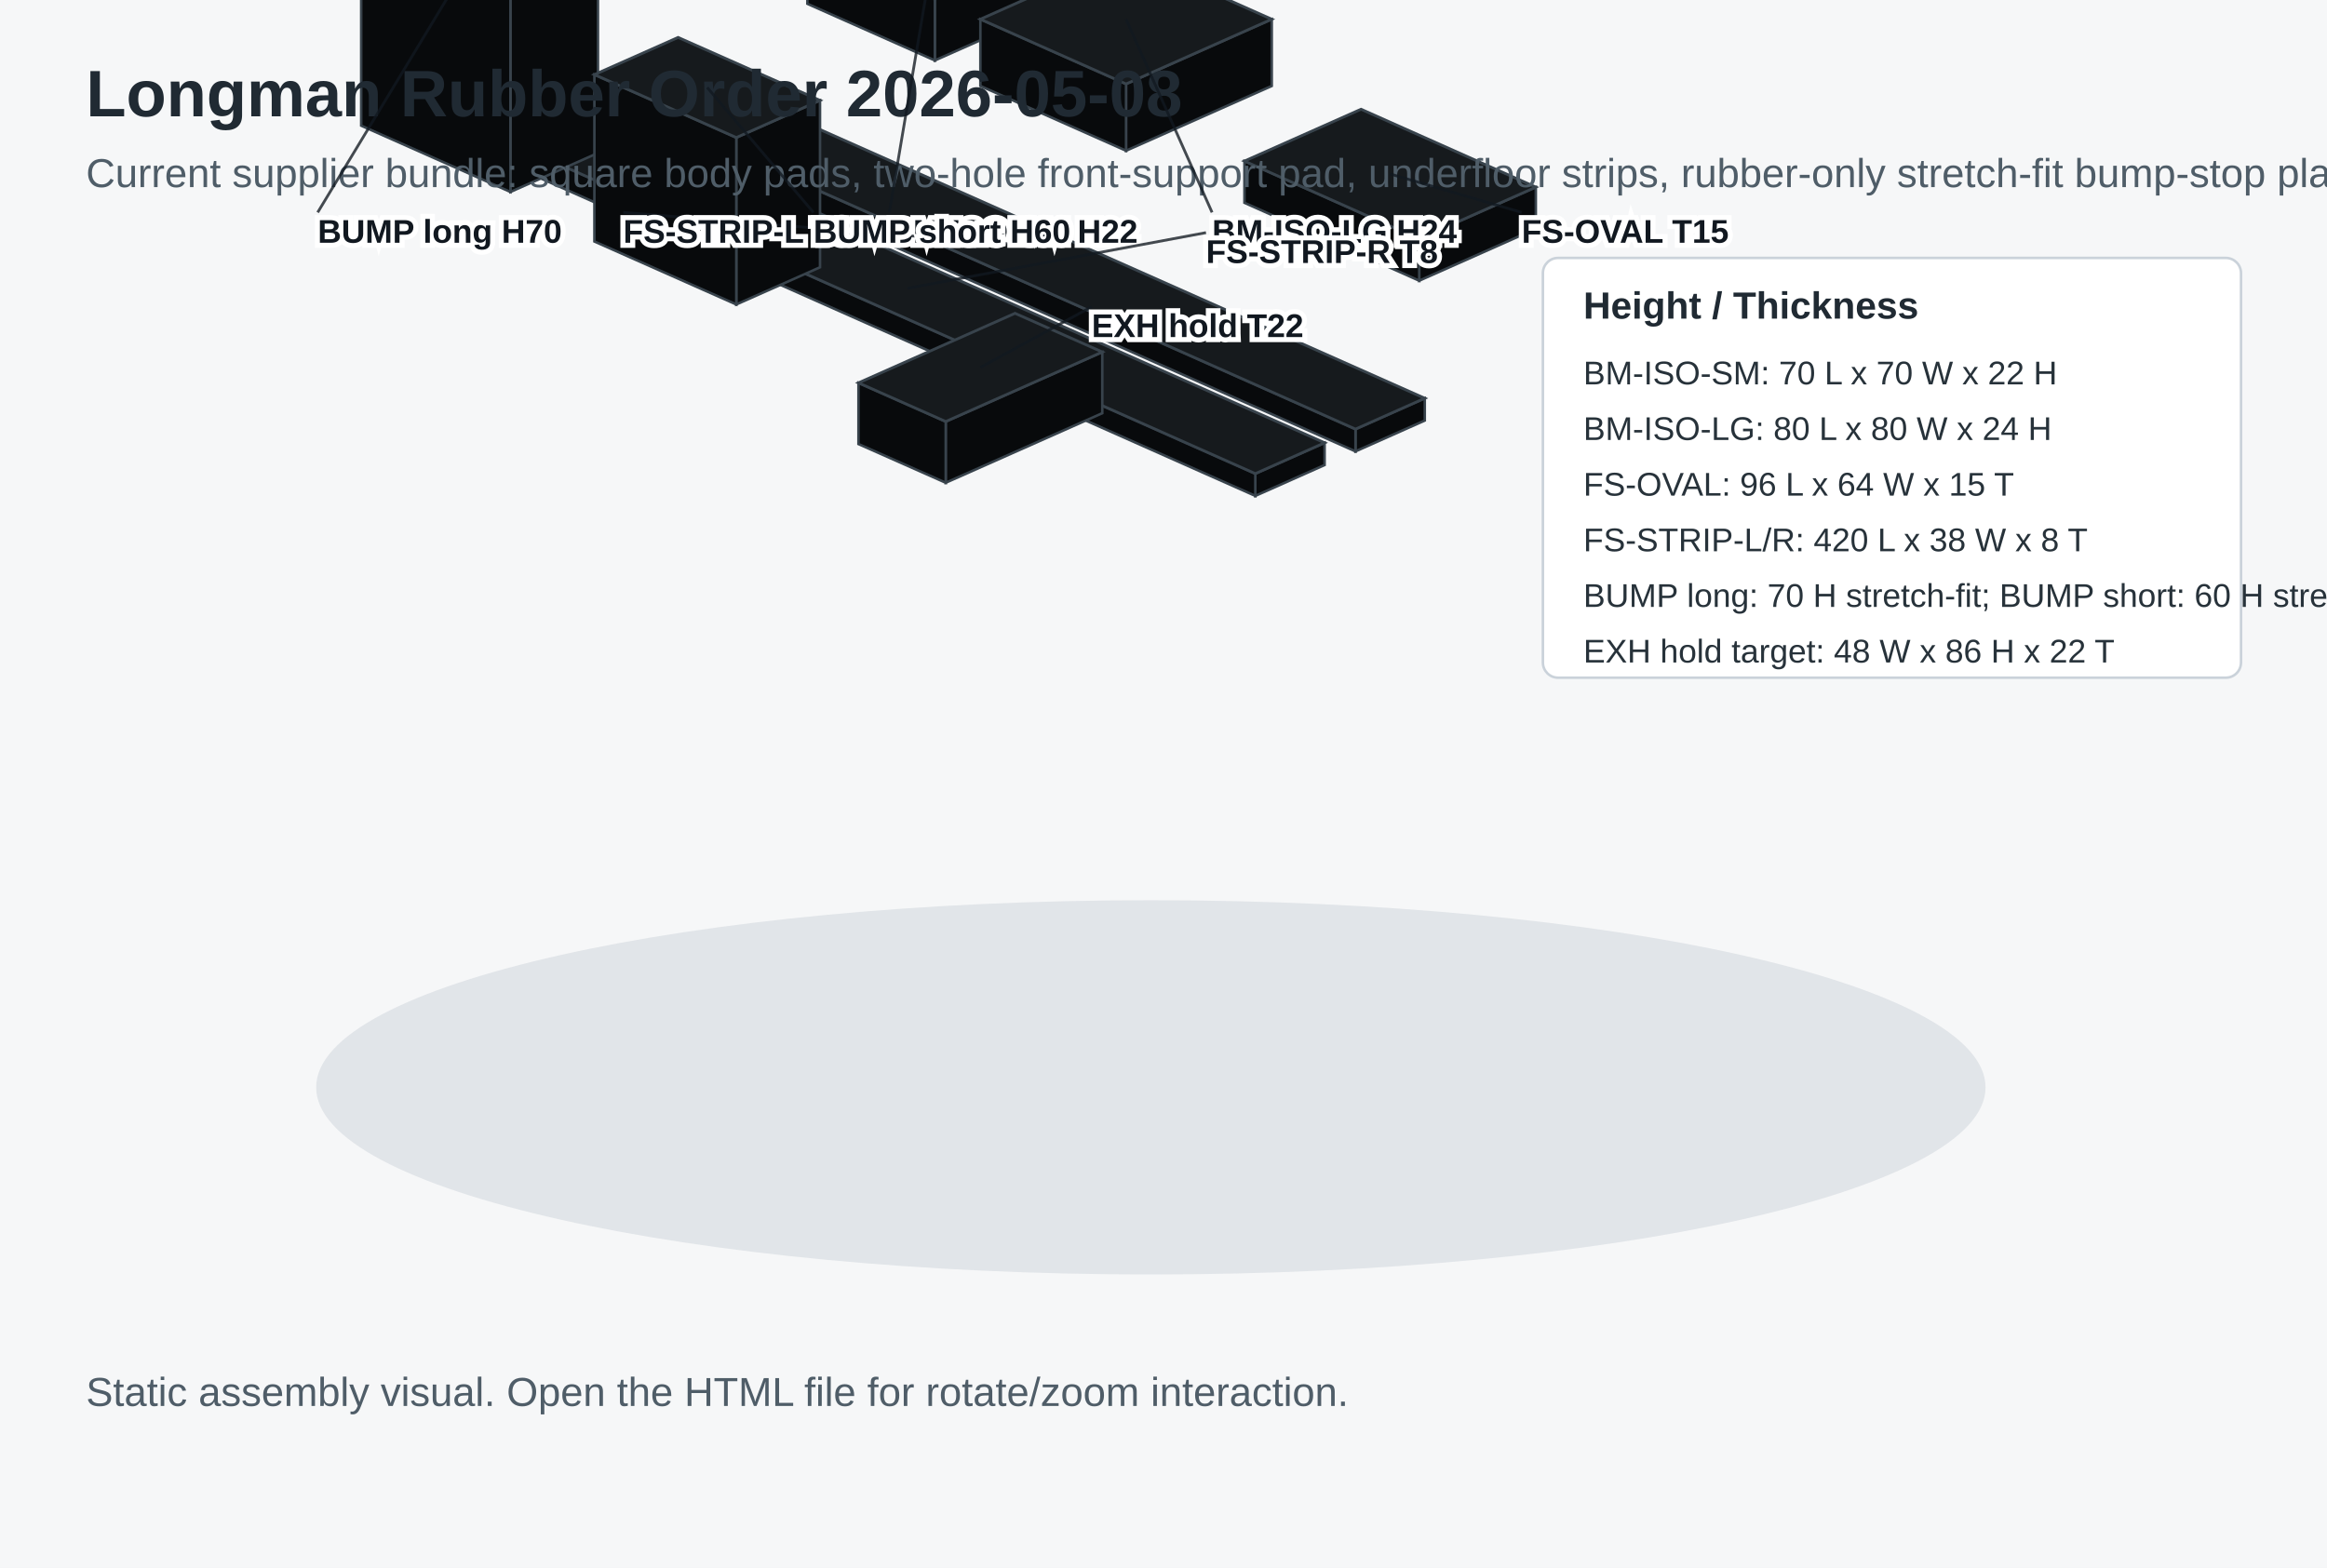
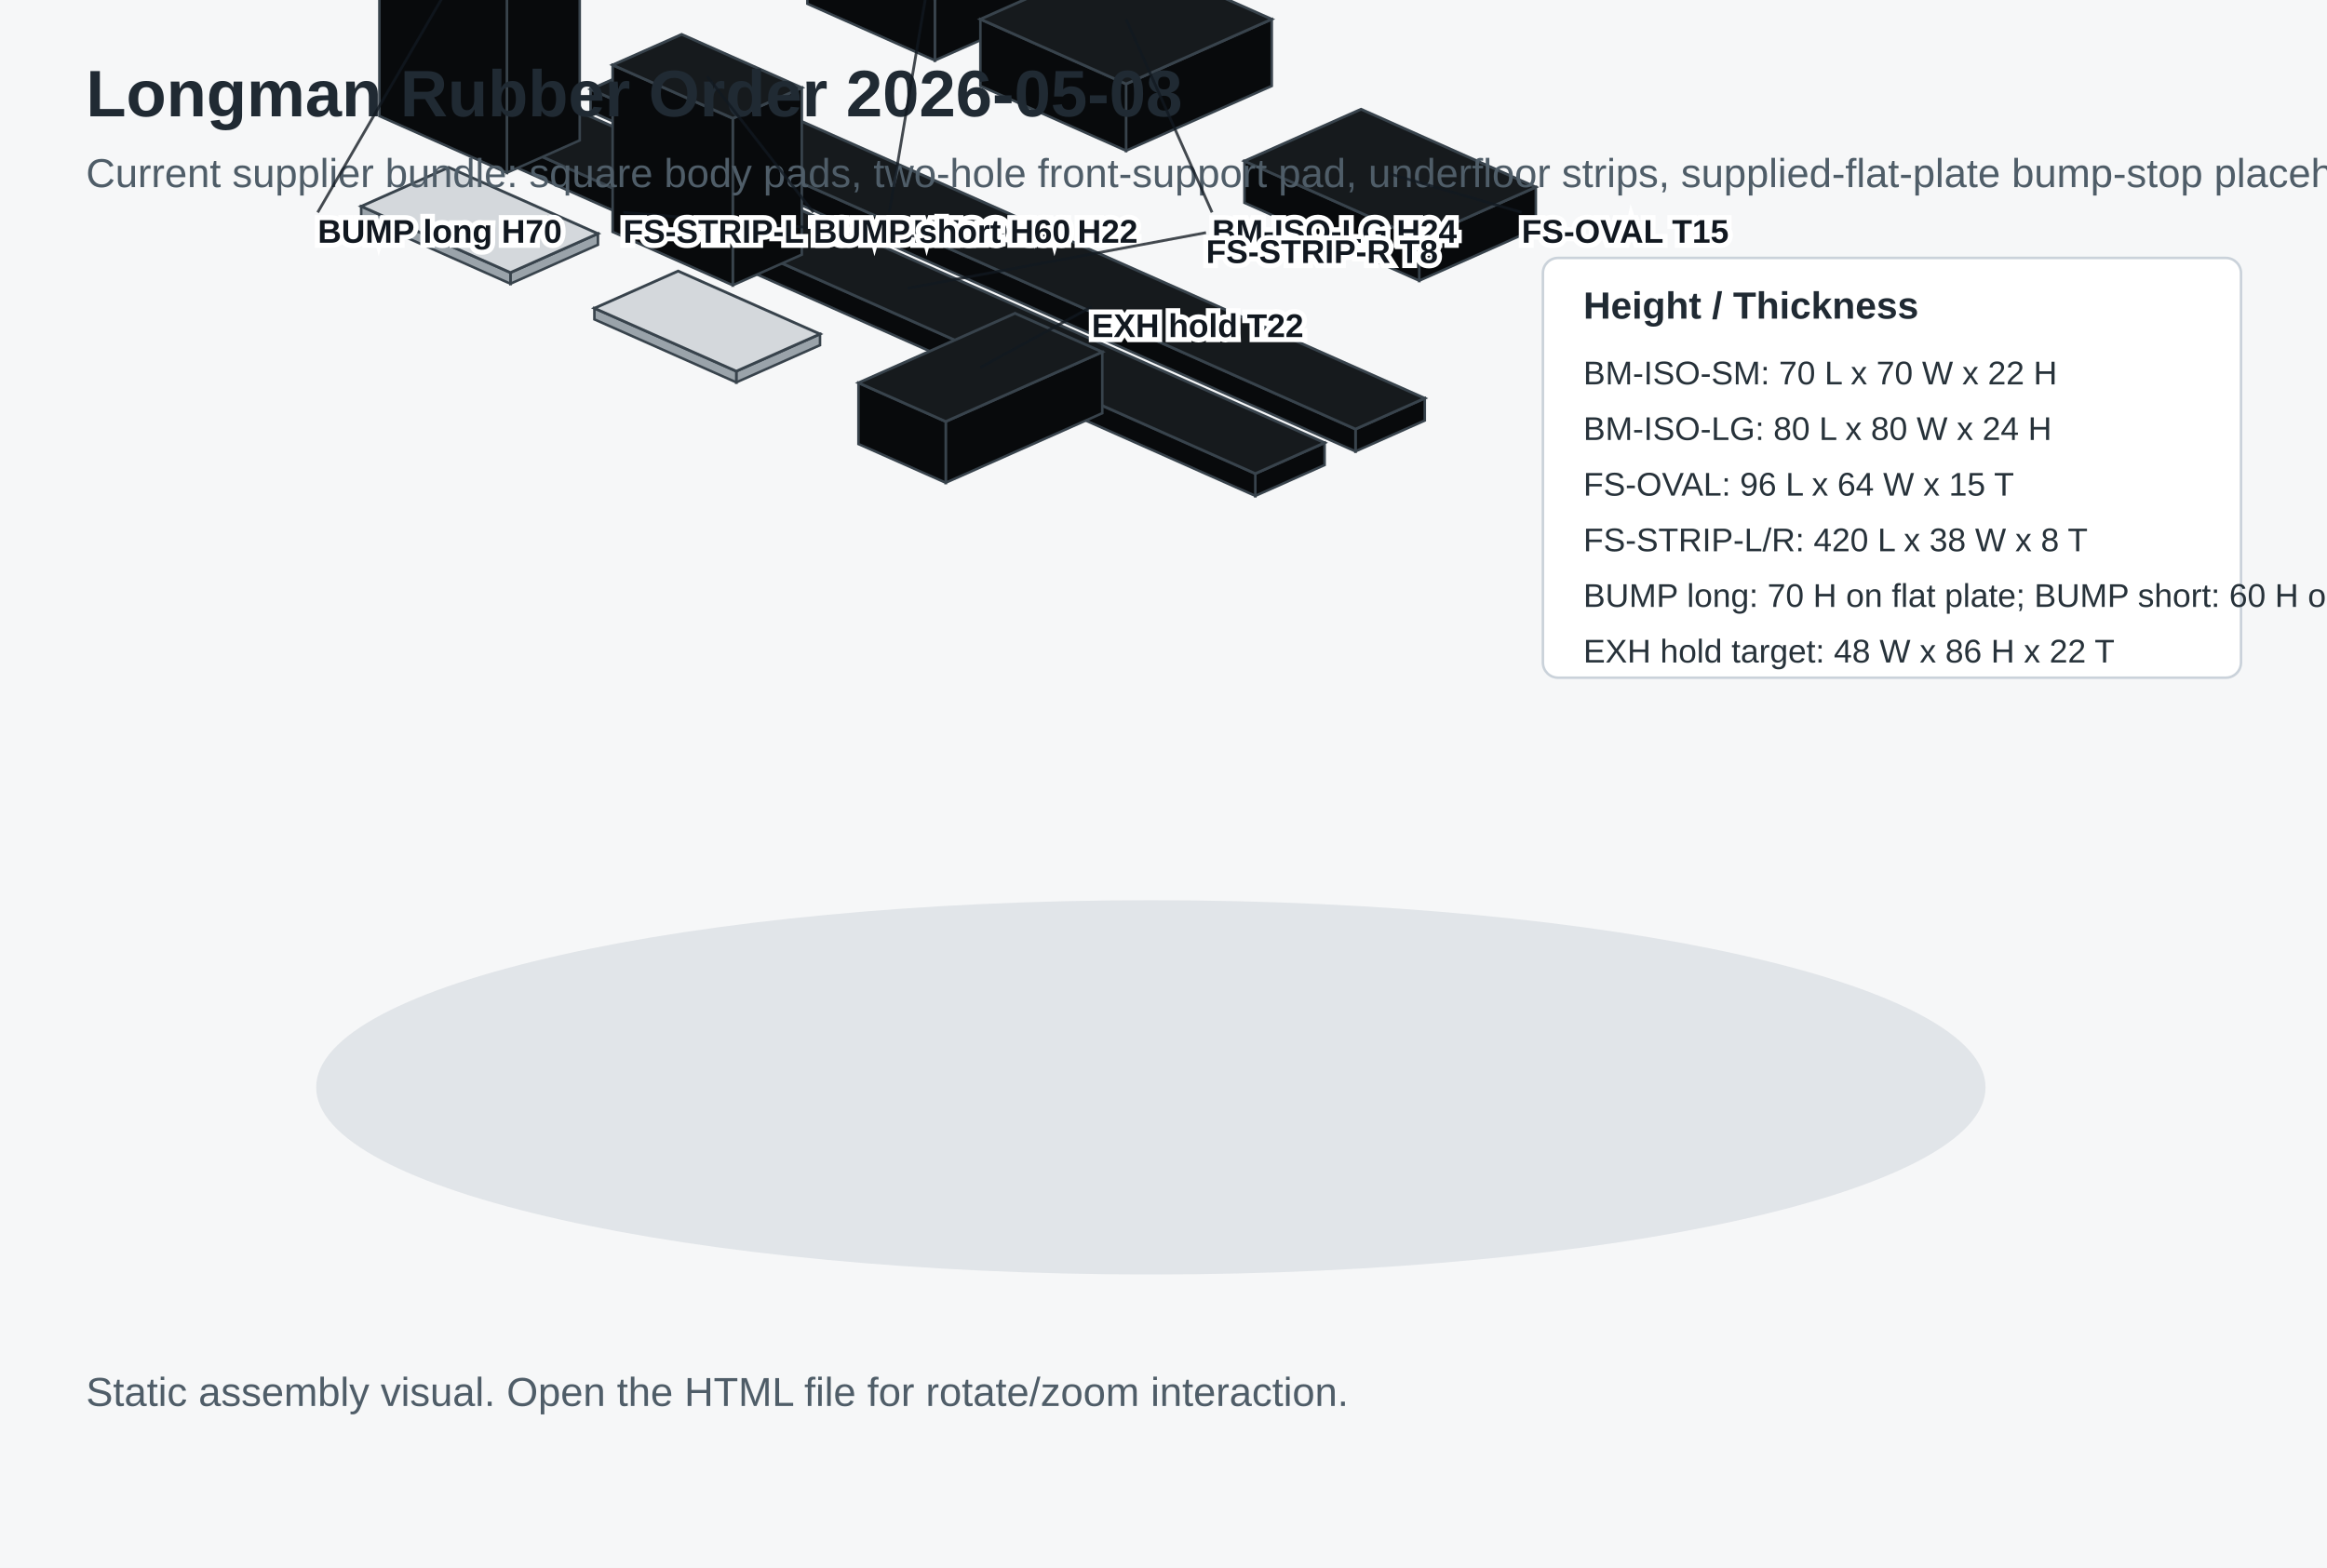
<svg xmlns="http://www.w3.org/2000/svg" width="920" height="620" viewBox="0 0 920 620" role="img">
  <style>
    .background { fill: #f6f7f8; }
    .shadow { fill: #d8dde2; opacity: 0.7; }
    .title { font: 700 26px Arial, sans-serif; fill: #202a33; }
    .subtitle, .label { font: 16px Arial, sans-serif; fill: #4f5d68; }
    .part-label { font: 700 13px Arial, sans-serif; fill: #111820; stroke: #ffffff; stroke-width: 4px; paint-order: stroke; }
    .callout { stroke: #111820; stroke-width: 1.1; opacity: 0.78; }
    .legend-box { fill: #ffffff; stroke: #c8d0d8; stroke-width: 1; opacity: 0.96; }
    .legend-title { font: 700 15px Arial, sans-serif; fill: #202a33; }
    .legend-text { font: 13px Arial, sans-serif; fill: #27323a; }
-     .box-top-0 { fill: #161a1d; stroke: #38434c; stroke-width: 1.1; }.box-side-0, .box-front-0 { fill: #080a0c; stroke: #38434c; stroke-width: 1; }.box-top-1 { fill: #161a1d; stroke: #38434c; stroke-width: 1.1; }.box-side-1, .box-front-1 { fill: #080a0c; stroke: #38434c; stroke-width: 1; }.box-top-2 { fill: #161a1d; stroke: #38434c; stroke-width: 1.1; }.box-side-2, .box-front-2 { fill: #080a0c; stroke: #38434c; stroke-width: 1; }.box-top-3 { fill: #161a1d; stroke: #38434c; stroke-width: 1.1; }.box-side-3, .box-front-3 { fill: #080a0c; stroke: #38434c; stroke-width: 1; }.box-top-4 { fill: #161a1d; stroke: #38434c; stroke-width: 1.1; }.box-side-4, .box-front-4 { fill: #080a0c; stroke: #38434c; stroke-width: 1; }.box-top-5 { fill: #161a1d; stroke: #38434c; stroke-width: 1.1; }.box-side-5, .box-front-5 { fill: #080a0c; stroke: #38434c; stroke-width: 1; }.box-top-6 { fill: #161a1d; stroke: #38434c; stroke-width: 1.1; }.box-side-6, .box-front-6 { fill: #080a0c; stroke: #38434c; stroke-width: 1; }.box-top-7 { fill: #161a1d; stroke: #38434c; stroke-width: 1.1; }.box-side-7, .box-front-7 { fill: #080a0c; stroke: #38434c; stroke-width: 1; }
+     .box-top-0 { fill: #161a1d; stroke: #38434c; stroke-width: 1.1; }.box-side-0, .box-front-0 { fill: #080a0c; stroke: #38434c; stroke-width: 1; }.box-top-1 { fill: #161a1d; stroke: #38434c; stroke-width: 1.1; }.box-side-1, .box-front-1 { fill: #080a0c; stroke: #38434c; stroke-width: 1; }.box-top-2 { fill: #161a1d; stroke: #38434c; stroke-width: 1.1; }.box-side-2, .box-front-2 { fill: #080a0c; stroke: #38434c; stroke-width: 1; }.box-top-3 { fill: #161a1d; stroke: #38434c; stroke-width: 1.1; }.box-side-3, .box-front-3 { fill: #080a0c; stroke: #38434c; stroke-width: 1; }.box-top-4 { fill: #161a1d; stroke: #38434c; stroke-width: 1.1; }.box-side-4, .box-front-4 { fill: #080a0c; stroke: #38434c; stroke-width: 1; }.box-top-5 { fill: #d4d8dc; stroke: #38434c; stroke-width: 1.1; }.box-side-5, .box-front-5 { fill: #9aa3aa; stroke: #38434c; stroke-width: 1; }.box-top-6 { fill: #161a1d; stroke: #38434c; stroke-width: 1.1; }.box-side-6, .box-front-6 { fill: #080a0c; stroke: #38434c; stroke-width: 1; }.box-top-7 { fill: #d4d8dc; stroke: #38434c; stroke-width: 1.1; }.box-side-7, .box-front-7 { fill: #9aa3aa; stroke: #38434c; stroke-width: 1; }.box-top-8 { fill: #161a1d; stroke: #38434c; stroke-width: 1.1; }.box-side-8, .box-front-8 { fill: #080a0c; stroke: #38434c; stroke-width: 1; }.box-top-9 { fill: #161a1d; stroke: #38434c; stroke-width: 1.1; }.box-side-9, .box-front-9 { fill: #080a0c; stroke: #38434c; stroke-width: 1; }
  </style>
  <rect class="background" width="920" height="620" />
  <ellipse class="shadow" cx="455" cy="430" rx="330" ry="74" />
  <polygon class="box-side-0" points="420.0,1.5 369.6,23.9 369.6,-0.3 420.0,-22.7" />
  <polygon class="box-front-0" points="319.2,1.5 369.6,23.9 369.6,-0.3 319.2,-22.7" />
  <polygon class="box-top-0" points="369.6,-45.1 420.0,-22.7 369.6,-0.3 319.2,-22.7" />
  <polygon class="box-side-1" points="502.8,34.0 445.2,59.6 445.2,33.2 502.8,7.6" />
  <polygon class="box-front-1" points="387.6,34.0 445.2,59.6 445.2,33.2 387.6,7.6" />
  <polygon class="box-top-1" points="445.2,-18.0 502.8,7.6 445.2,33.2 387.6,7.6" />
  <polygon class="box-side-2" points="607.2,90.5 561.1,111.0 561.1,94.5 607.2,74.0" />
  <polygon class="box-front-2" points="492.0,80.2 561.1,111.0 561.1,94.5 492.0,63.7" />
  <polygon class="box-top-2" points="538.1,43.2 607.2,74.0 561.1,94.5 492.0,63.7" />
  <polygon class="box-side-3" points="563.3,166.3 535.9,178.5 535.9,169.7 563.3,157.5" />
  <polygon class="box-front-3" points="233.5,44.1 535.9,178.5 535.9,169.7 233.5,35.3" />
  <polygon class="box-top-3" points="260.9,23.1 563.3,157.5 535.9,169.7 233.5,35.3" />
  <polygon class="box-side-4" points="523.7,183.9 496.3,196.1 496.3,187.3 523.7,175.1" />
  <polygon class="box-front-4" points="193.9,61.7 496.3,196.1 496.3,187.3 193.9,52.9" />
  <polygon class="box-top-4" points="221.3,40.7 523.7,175.1 496.3,187.3 193.9,52.9" />
-   <polygon class="box-side-5" points="236.4,60.5 201.8,75.9 201.8,-1.1 236.4,-16.5" />
-   <polygon class="box-front-5" points="142.8,49.7 201.8,75.9 201.8,-1.1 142.8,-27.3" />
-   <polygon class="box-top-5" points="177.4,-42.7 236.4,-16.5 201.8,-1.1 142.8,-27.3" />
-   <polygon class="box-side-6" points="324.2,105.7 291.1,120.4 291.1,54.4 324.2,39.7" />
-   <polygon class="box-front-6" points="235.0,95.5 291.1,120.4 291.1,54.4 235.0,29.5" />
-   <polygon class="box-top-6" points="268.1,14.8 324.2,39.7 291.1,54.4 235.0,29.5" />
-   <polygon class="box-side-7" points="435.8,163.4 373.9,190.9 373.9,166.7 435.8,139.2" />
-   <polygon class="box-front-7" points="339.4,175.6 373.9,190.9 373.9,166.7 339.4,151.4" />
-   <polygon class="box-top-7" points="401.3,123.9 435.8,139.2 373.9,166.7 339.4,151.4" />
+   <polygon class="box-side-5" points="236.4,96.8 201.8,112.2 201.8,107.8 236.4,92.4" />
+   <polygon class="box-front-5" points="142.8,86.0 201.8,112.2 201.8,107.8 142.8,81.6" />
+   <polygon class="box-top-5" points="177.4,66.2 236.4,92.4 201.8,107.8 142.8,81.6" />
+   <polygon class="box-side-6" points="229.2,55.5 200.4,68.3 200.4,-8.7 229.2,-21.5" />
+   <polygon class="box-front-6" points="150.0,45.9 200.4,68.3 200.4,-8.7 150.0,-31.1" />
+   <polygon class="box-top-6" points="178.8,-43.9 229.2,-21.5 200.4,-8.7 150.0,-31.1" />
+   <polygon class="box-side-7" points="324.2,136.5 291.1,151.2 291.1,146.8 324.2,132.1" />
+   <polygon class="box-front-7" points="235.0,126.3 291.1,151.2 291.1,146.8 235.0,121.9" />
+   <polygon class="box-top-7" points="268.1,107.2 324.2,132.1 291.1,146.8 235.0,121.9" />
+   <polygon class="box-side-8" points="317.0,100.7 289.7,112.8 289.7,46.8 317.0,34.7" />
+   <polygon class="box-front-8" points="242.2,91.7 289.7,112.8 289.7,46.8 242.2,25.7" />
+   <polygon class="box-top-8" points="269.5,13.6 317.0,34.7 289.7,46.8 242.2,25.7" />
+   <polygon class="box-side-9" points="435.8,163.4 373.9,190.9 373.9,166.7 435.8,139.2" />
+   <polygon class="box-front-9" points="339.4,175.6 373.9,190.9 373.9,166.7 339.4,151.4" />
+   <polygon class="box-top-9" points="401.3,123.9 435.8,139.2 373.9,166.7 339.4,151.4" />
  <text class="title" x="34" y="46">Longman Rubber Order 2026-05-08</text>
-   <text class="subtitle" x="34" y="74">Current supplier bundle: square body pads, two-hole front-support pad, underfloor strips, rubber-only stretch-fit bump-stop placeholders, and exhaust hold reference.</text>
+   <text class="subtitle" x="34" y="74">Current supplier bundle: square body pads, two-hole front-support pad, underfloor strips, supplied-flat-plate bump-stop placeholders, and exhaust hold reference.</text>
  <text class="label" x="34" y="556">Static assembly visual. Open the HTML file for rotate/zoom interaction.</text>
  <line class="callout" x1="369.6" y1="-22.7" x2="351.6" y2="84.0" />
  <text class="part-label" x="351.6" y="96.0">BM-ISO-SM H22</text>
  <line class="callout" x1="445.2" y1="7.6" x2="479.2" y2="84.0" />
  <text class="part-label" x="479.2" y="96.0">BM-ISO-LG H24</text>
  <line class="callout" x1="549.6" y1="68.8" x2="601.6" y2="84.0" />
  <text class="part-label" x="601.6" y="96.0">FS-OVAL T15</text>
  <line class="callout" x1="398.4" y1="96.4" x2="246.4" y2="84.0" />
  <text class="part-label" x="246.4" y="96.0">FS-STRIP-L T8</text>
  <line class="callout" x1="358.8" y1="114.0" x2="476.8" y2="92.0" />
  <text class="part-label" x="476.8" y="104.0">FS-STRIP-R T8</text>
-   <line class="callout" x1="189.6" y1="-21.9" x2="125.6" y2="84.0" />
+   <line class="callout" x1="189.6" y1="-26.3" x2="125.6" y2="84.0" />
  <text class="part-label" x="125.6" y="96.0">BUMP long H70</text>
-   <line class="callout" x1="279.6" y1="34.6" x2="321.6" y2="84.0" />
+   <line class="callout" x1="279.6" y1="30.2" x2="321.6" y2="84.0" />
  <text class="part-label" x="321.6" y="96.0">BUMP short H60</text>
  <line class="callout" x1="387.6" y1="145.3" x2="431.6" y2="121.3" />
  <text class="part-label" x="431.6" y="133.3">EXH hold T22</text>
  <rect class="legend-box" x="610" y="102" width="276" height="166" rx="6" />
  <text class="legend-title" x="626" y="126">Height / Thickness</text>
  <text class="legend-text" x="626" y="152">BM-ISO-SM: 70 L x 70 W x 22 H</text>
  <text class="legend-text" x="626" y="174">BM-ISO-LG: 80 L x 80 W x 24 H</text>
  <text class="legend-text" x="626" y="196">FS-OVAL: 96 L x 64 W x 15 T</text>
  <text class="legend-text" x="626" y="218">FS-STRIP-L/R: 420 L x 38 W x 8 T</text>
-   <text class="legend-text" x="626" y="240">BUMP long: 70 H stretch-fit; BUMP short: 60 H stretch-fit</text>
+   <text class="legend-text" x="626" y="240">BUMP long: 70 H on flat plate; BUMP short: 60 H on flat plate</text>
  <text class="legend-text" x="626" y="262">EXH hold target: 48 W x 86 H x 22 T</text>
</svg>
